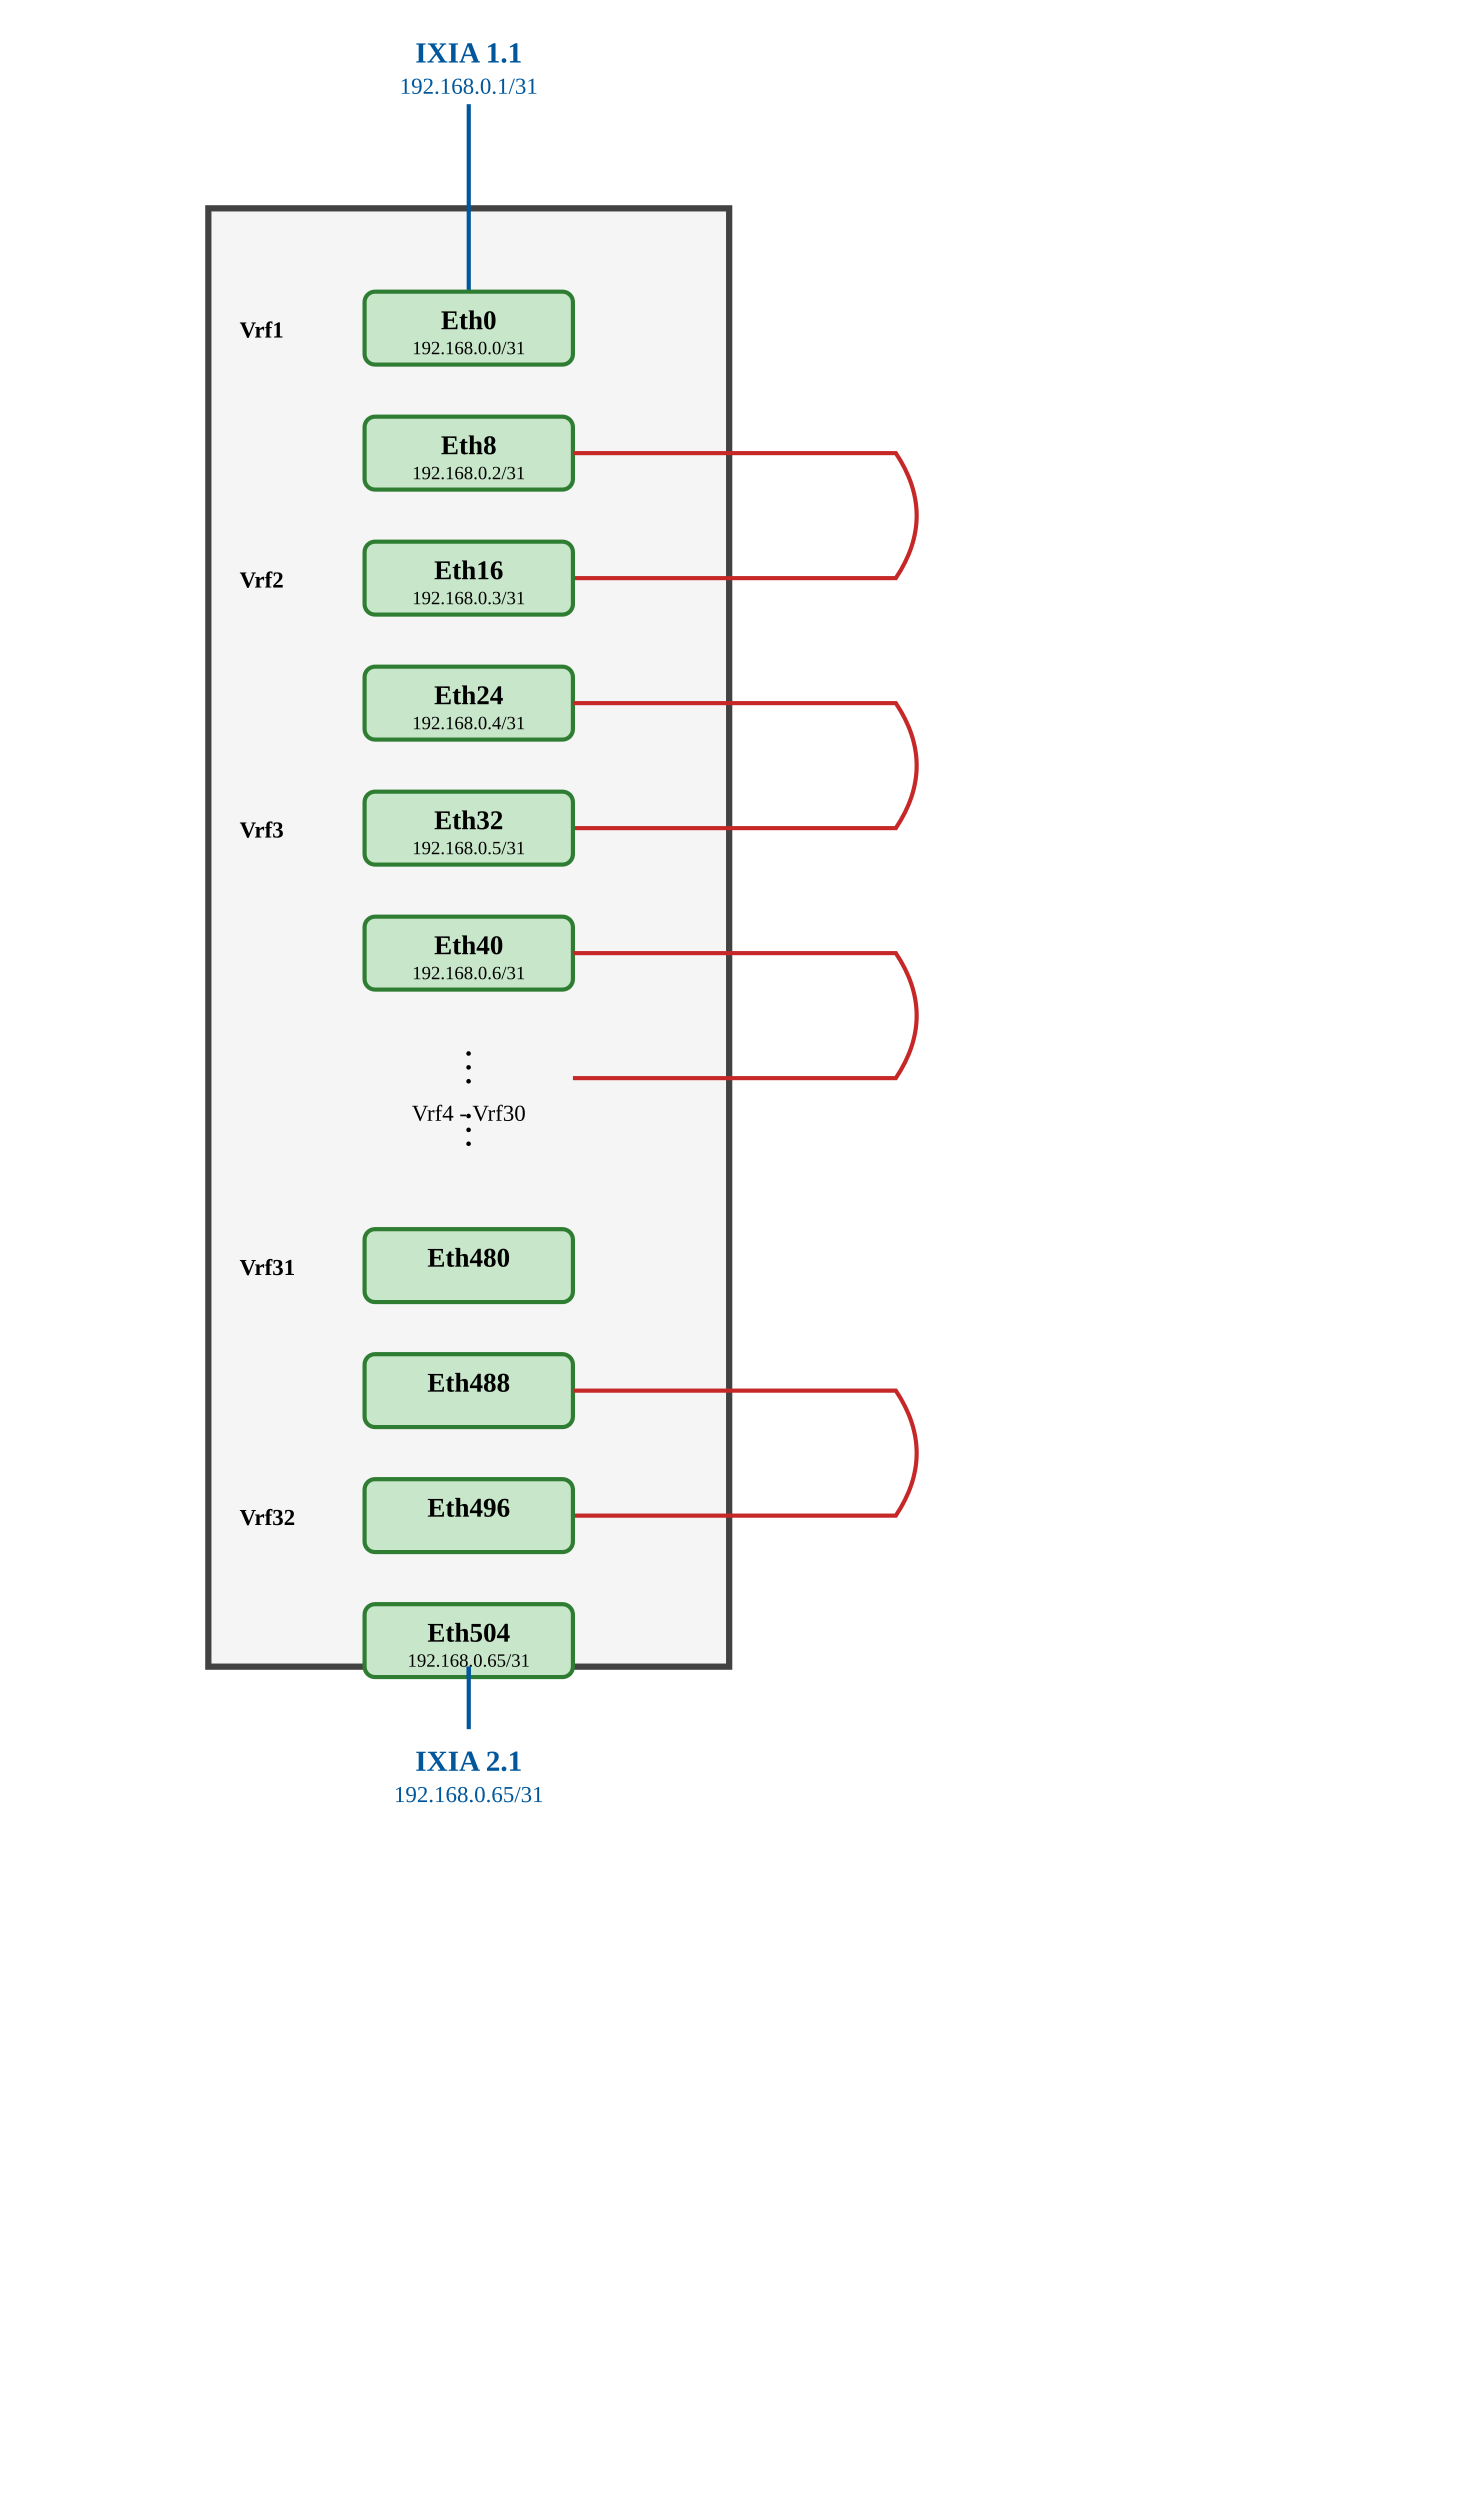
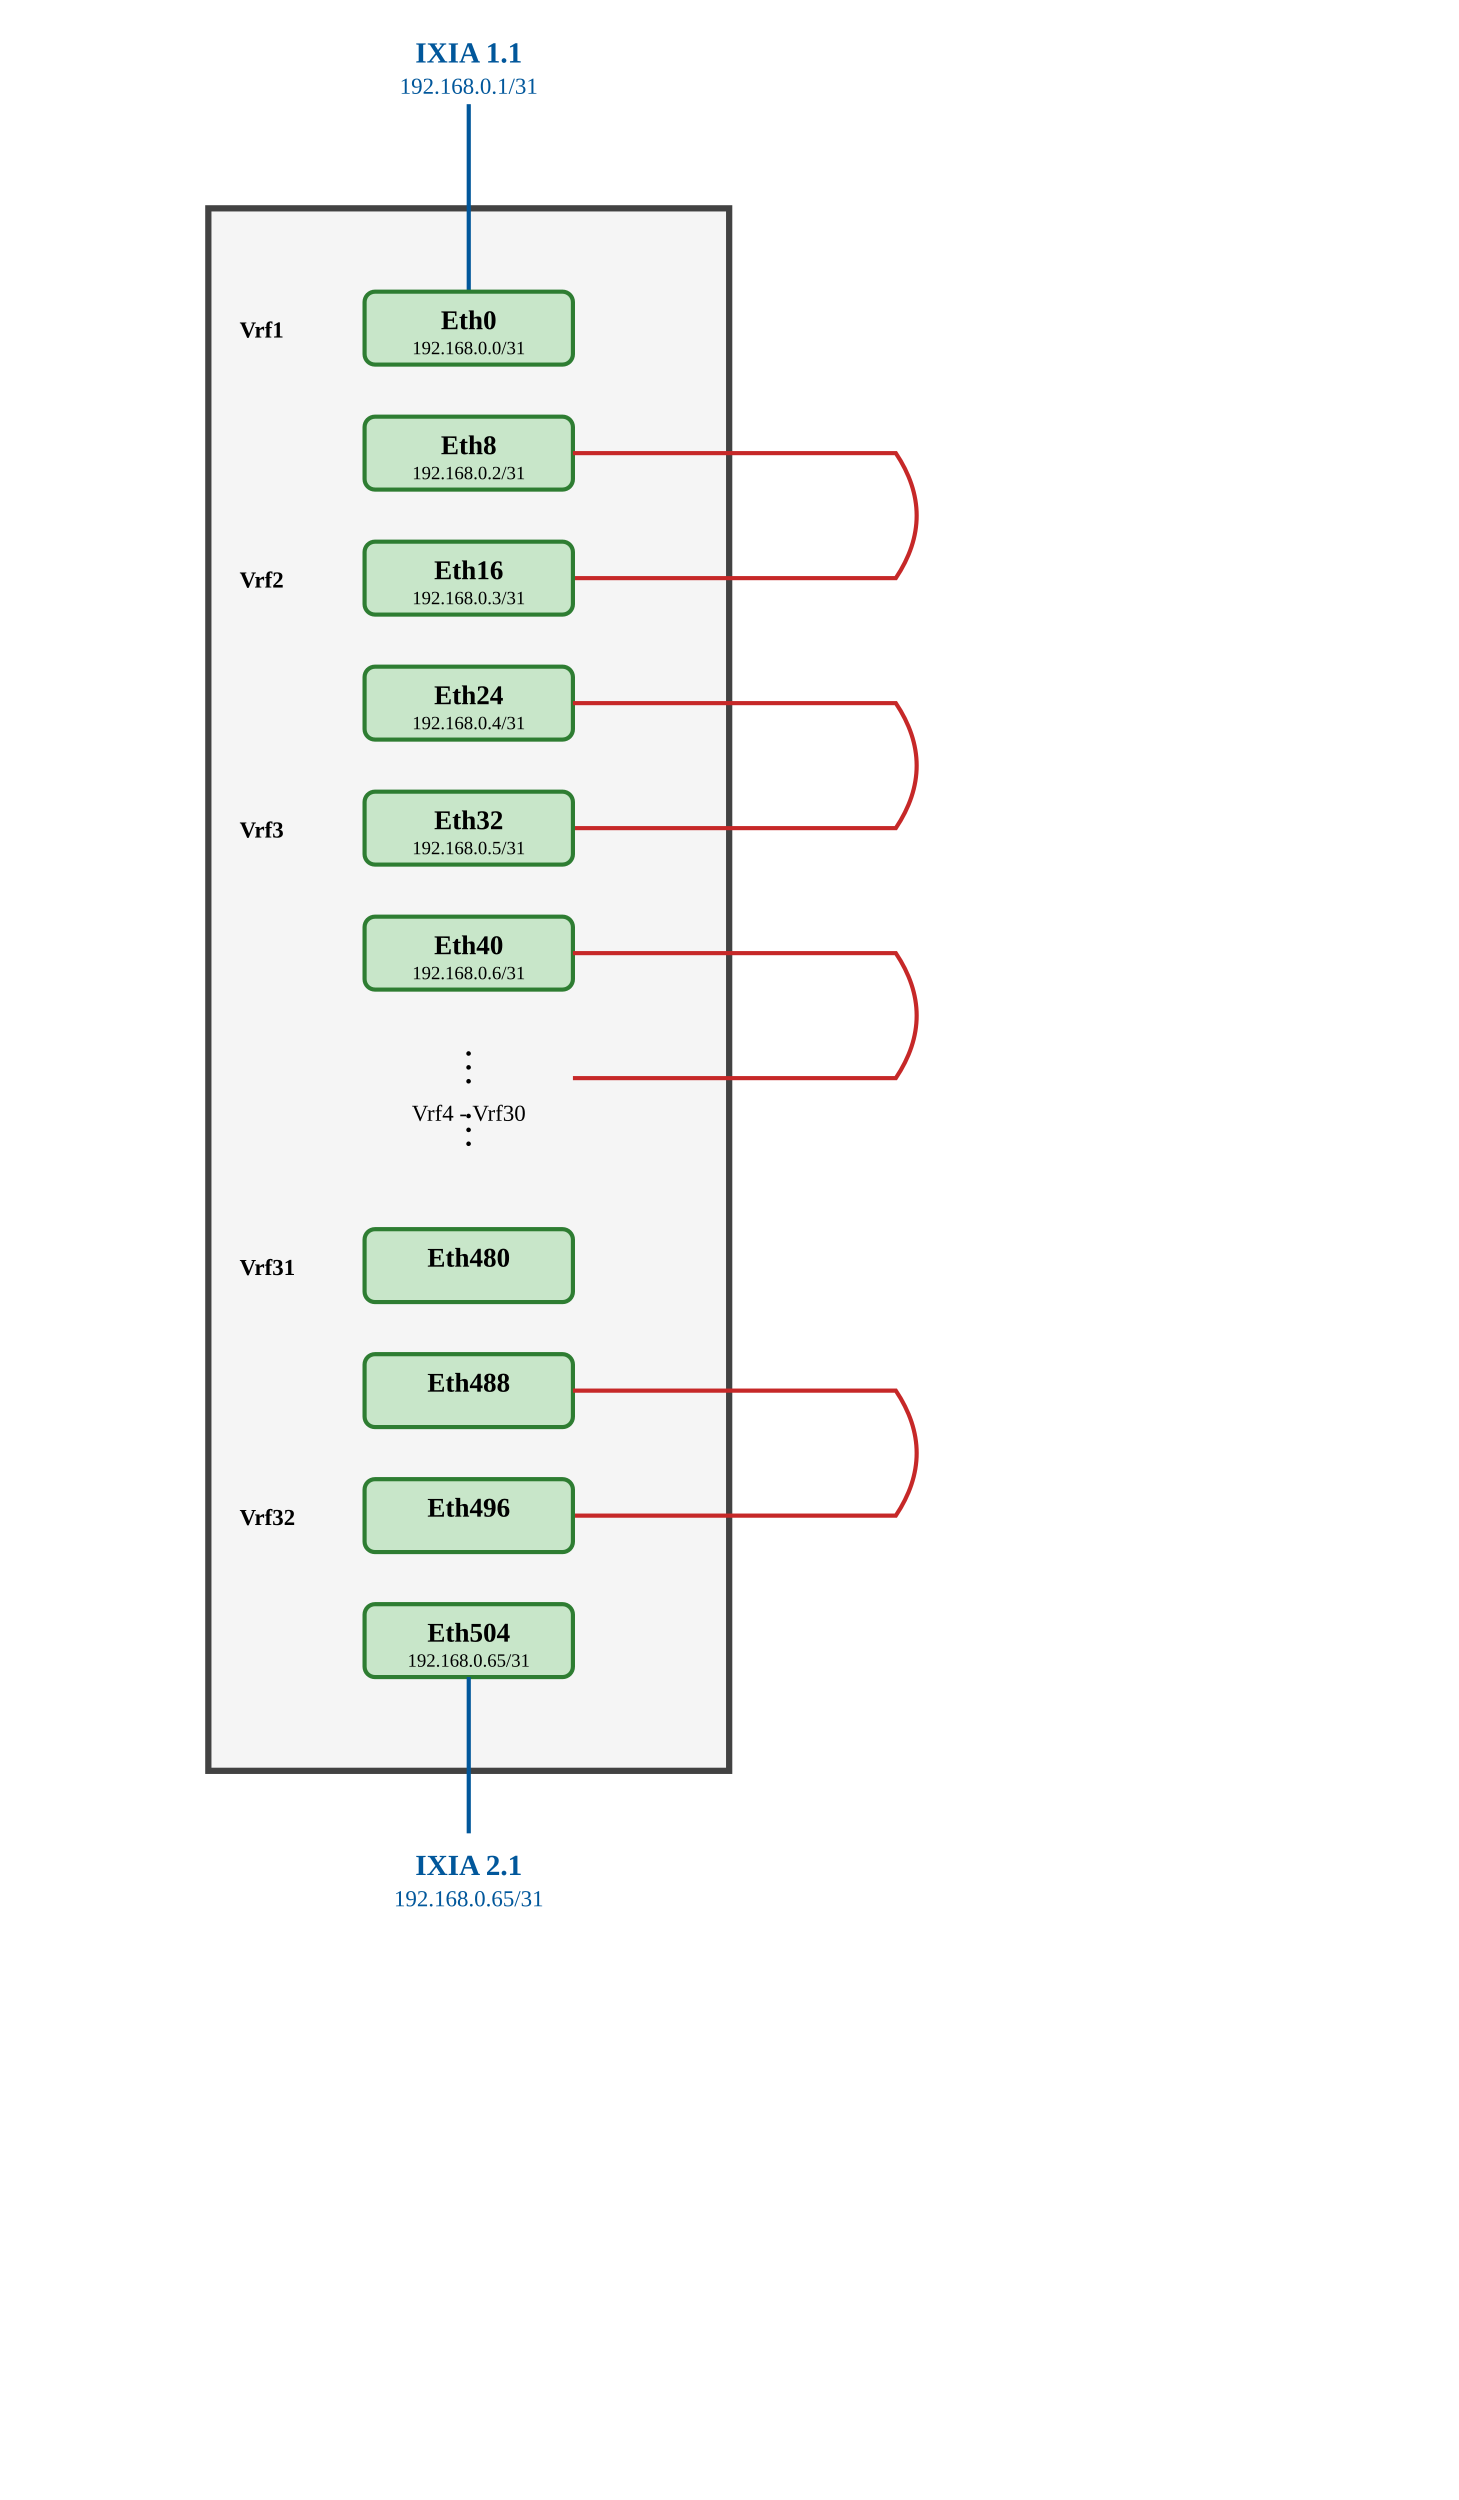
<svg xmlns="http://www.w3.org/2000/svg" width="700" height="1200">
-   <rect x="100" y="100" width="250" height="700" fill="#f5f5f5" stroke="#424242" stroke-width="3" />
+   <rect x="100" y="100" width="250" height="750" fill="#f5f5f5" stroke="#424242" stroke-width="3" />
  <text x="225.0" y="30" text-anchor="middle" font-size="14px" font-weight="bold" fill="#01579b">IXIA 1.1</text>
  <text x="225.0" y="45" text-anchor="middle" font-size="11px" fill="#01579b">192.168.0.1/31</text>
  <line x1="225.0" y1="50" x2="225.0" y2="140" stroke="#01579b" stroke-width="2" />
  <rect x="175.0" y="140" width="100" height="35" fill="#c8e6c9" stroke="#2e7d32" stroke-width="2" rx="5" />
  <text x="115" y="162" font-size="11px" font-weight="bold" fill="#000000">Vrf1</text>
  <text x="225.0" y="158" text-anchor="middle" font-size="13px" font-weight="bold" fill="#000000">Eth0</text>
  <text x="225.0" y="170" text-anchor="middle" font-size="9px" fill="#000000">192.168.0.0/31</text>
  <rect x="175.0" y="200" width="100" height="35" fill="#c8e6c9" stroke="#2e7d32" stroke-width="2" rx="5" />
  <text x="225.0" y="218" text-anchor="middle" font-size="13px" font-weight="bold" fill="#000000">Eth8</text>
  <text x="225.0" y="230" text-anchor="middle" font-size="9px" fill="#000000">192.168.0.2/31</text>
  <path d="M 275.0 217.5 L 430 217.5 Q 450 247.5 430 277.5 L 275.0 277.5" stroke="#c62828" stroke-width="2" fill="none" />
  <rect x="175.0" y="260" width="100" height="35" fill="#c8e6c9" stroke="#2e7d32" stroke-width="2" rx="5" />
  <text x="115" y="282" font-size="11px" font-weight="bold" fill="#000000">Vrf2</text>
  <text x="225.0" y="278" text-anchor="middle" font-size="13px" font-weight="bold" fill="#000000">Eth16</text>
  <text x="225.0" y="290" text-anchor="middle" font-size="9px" fill="#000000">192.168.0.3/31</text>
  <rect x="175.0" y="320" width="100" height="35" fill="#c8e6c9" stroke="#2e7d32" stroke-width="2" rx="5" />
  <text x="225.0" y="338" text-anchor="middle" font-size="13px" font-weight="bold" fill="#000000">Eth24</text>
  <text x="225.0" y="350" text-anchor="middle" font-size="9px" fill="#000000">192.168.0.4/31</text>
  <path d="M 275.0 337.5 L 430 337.5 Q 450 367.5 430 397.5 L 275.0 397.5" stroke="#c62828" stroke-width="2" fill="none" />
  <rect x="175.0" y="380" width="100" height="35" fill="#c8e6c9" stroke="#2e7d32" stroke-width="2" rx="5" />
  <text x="115" y="402" font-size="11px" font-weight="bold" fill="#000000">Vrf3</text>
  <text x="225.0" y="398" text-anchor="middle" font-size="13px" font-weight="bold" fill="#000000">Eth32</text>
  <text x="225.0" y="410" text-anchor="middle" font-size="9px" fill="#000000">192.168.0.5/31</text>
  <rect x="175.0" y="440" width="100" height="35" fill="#c8e6c9" stroke="#2e7d32" stroke-width="2" rx="5" />
  <text x="225.0" y="458" text-anchor="middle" font-size="13px" font-weight="bold" fill="#000000">Eth40</text>
  <text x="225.0" y="470" text-anchor="middle" font-size="9px" fill="#000000">192.168.0.6/31</text>
  <path d="M 275.0 457.5 L 430 457.5 Q 450 487.5 430 517.5 L 275.0 517.5" stroke="#c62828" stroke-width="2" fill="none" />
  <text x="225.0" y="520" text-anchor="middle" font-size="20px" fill="#000000">⋮</text>
  <text x="225.0" y="538" text-anchor="middle" font-size="11px" fill="#000000">Vrf4 - Vrf30</text>
  <text x="225.0" y="550" text-anchor="middle" font-size="20px" fill="#000000">⋮</text>
  <rect x="175.0" y="590" width="100" height="35" fill="#c8e6c9" stroke="#2e7d32" stroke-width="2" rx="5" />
  <text x="115" y="612" font-size="11px" font-weight="bold" fill="#000000">Vrf31</text>
  <text x="225.0" y="608" text-anchor="middle" font-size="13px" font-weight="bold" fill="#000000">Eth480</text>
  <rect x="175.0" y="650" width="100" height="35" fill="#c8e6c9" stroke="#2e7d32" stroke-width="2" rx="5" />
  <text x="225.0" y="668" text-anchor="middle" font-size="13px" font-weight="bold" fill="#000000">Eth488</text>
  <path d="M 275.0 667.5 L 430 667.5 Q 450 697.5 430 727.5 L 275.0 727.5" stroke="#c62828" stroke-width="2" fill="none" />
  <rect x="175.0" y="710" width="100" height="35" fill="#c8e6c9" stroke="#2e7d32" stroke-width="2" rx="5" />
  <text x="115" y="732" font-size="11px" font-weight="bold" fill="#000000">Vrf32</text>
  <text x="225.0" y="728" text-anchor="middle" font-size="13px" font-weight="bold" fill="#000000">Eth496</text>
  <rect x="175.0" y="770" width="100" height="35" fill="#c8e6c9" stroke="#2e7d32" stroke-width="2" rx="5" />
  <text x="225.0" y="788" text-anchor="middle" font-size="13px" font-weight="bold" fill="#000000">Eth504</text>
  <text x="225.0" y="800" text-anchor="middle" font-size="9px" fill="#000000">192.168.0.65/31</text>
-   <line x1="225.0" y1="805" x2="225.0" y2="800" stroke="#01579b" stroke-width="2" />
-   <line x1="225.0" y1="800" x2="225.0" y2="830" stroke="#01579b" stroke-width="2" />
-   <text x="225.0" y="850" text-anchor="middle" font-size="14px" font-weight="bold" fill="#01579b">IXIA 2.1</text>
-   <text x="225.0" y="865" text-anchor="middle" font-size="11px" fill="#01579b">192.168.0.65/31</text>
+   <line x1="225.0" y1="805" x2="225.0" y2="850" stroke="#01579b" stroke-width="2" />
+   <line x1="225.0" y1="850" x2="225.0" y2="880" stroke="#01579b" stroke-width="2" />
+   <text x="225.0" y="900" text-anchor="middle" font-size="14px" font-weight="bold" fill="#01579b">IXIA 2.1</text>
+   <text x="225.0" y="915" text-anchor="middle" font-size="11px" fill="#01579b">192.168.0.65/31</text>
</svg>
